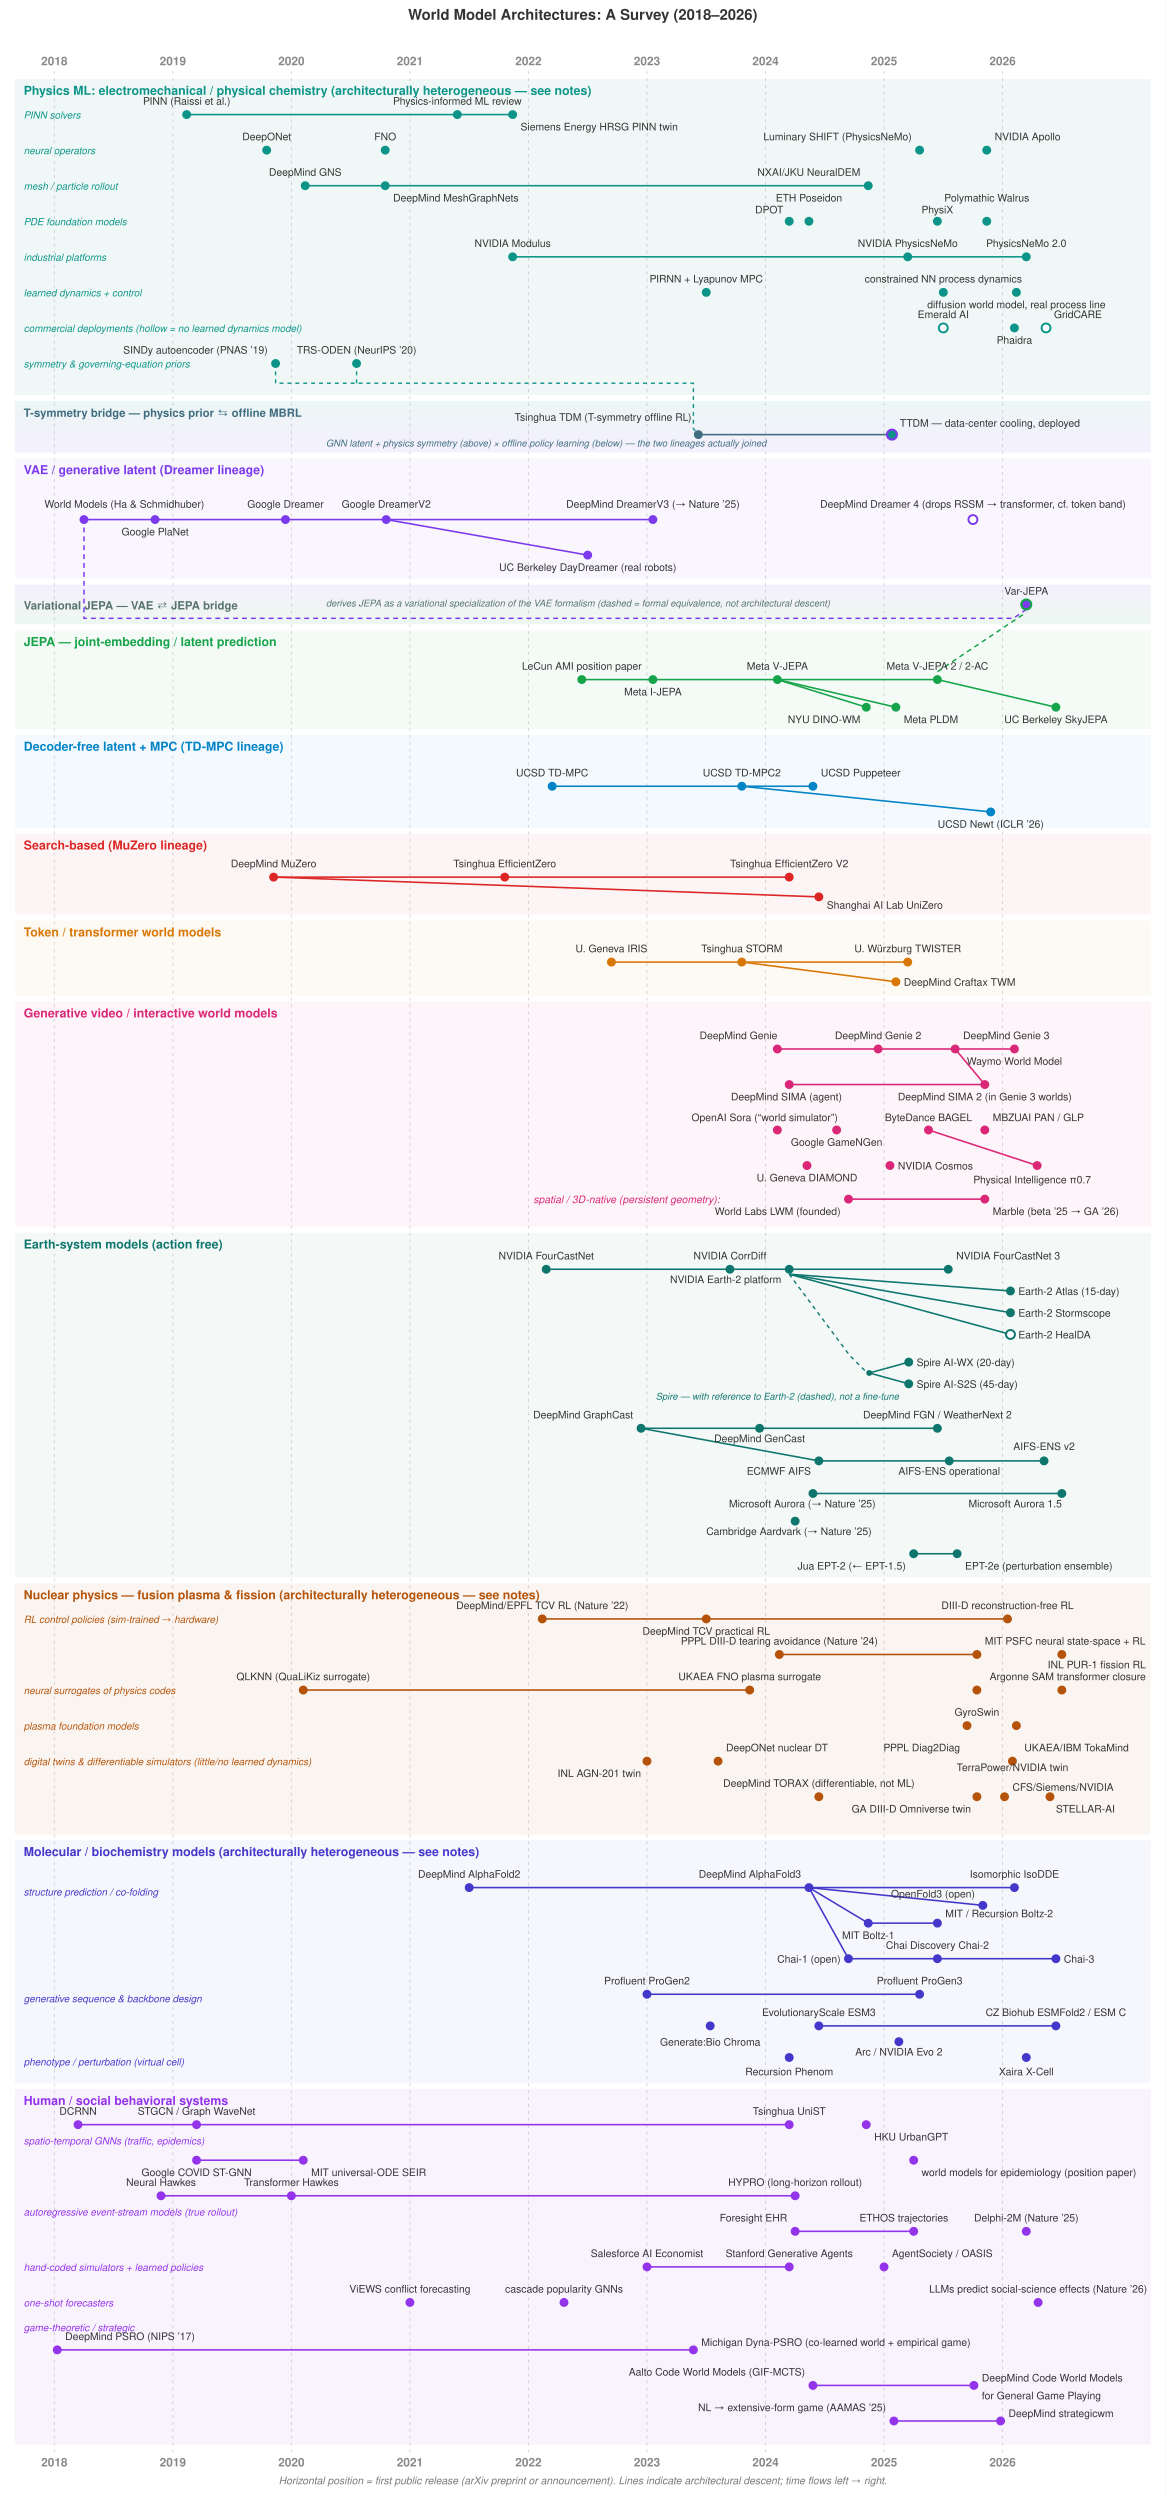
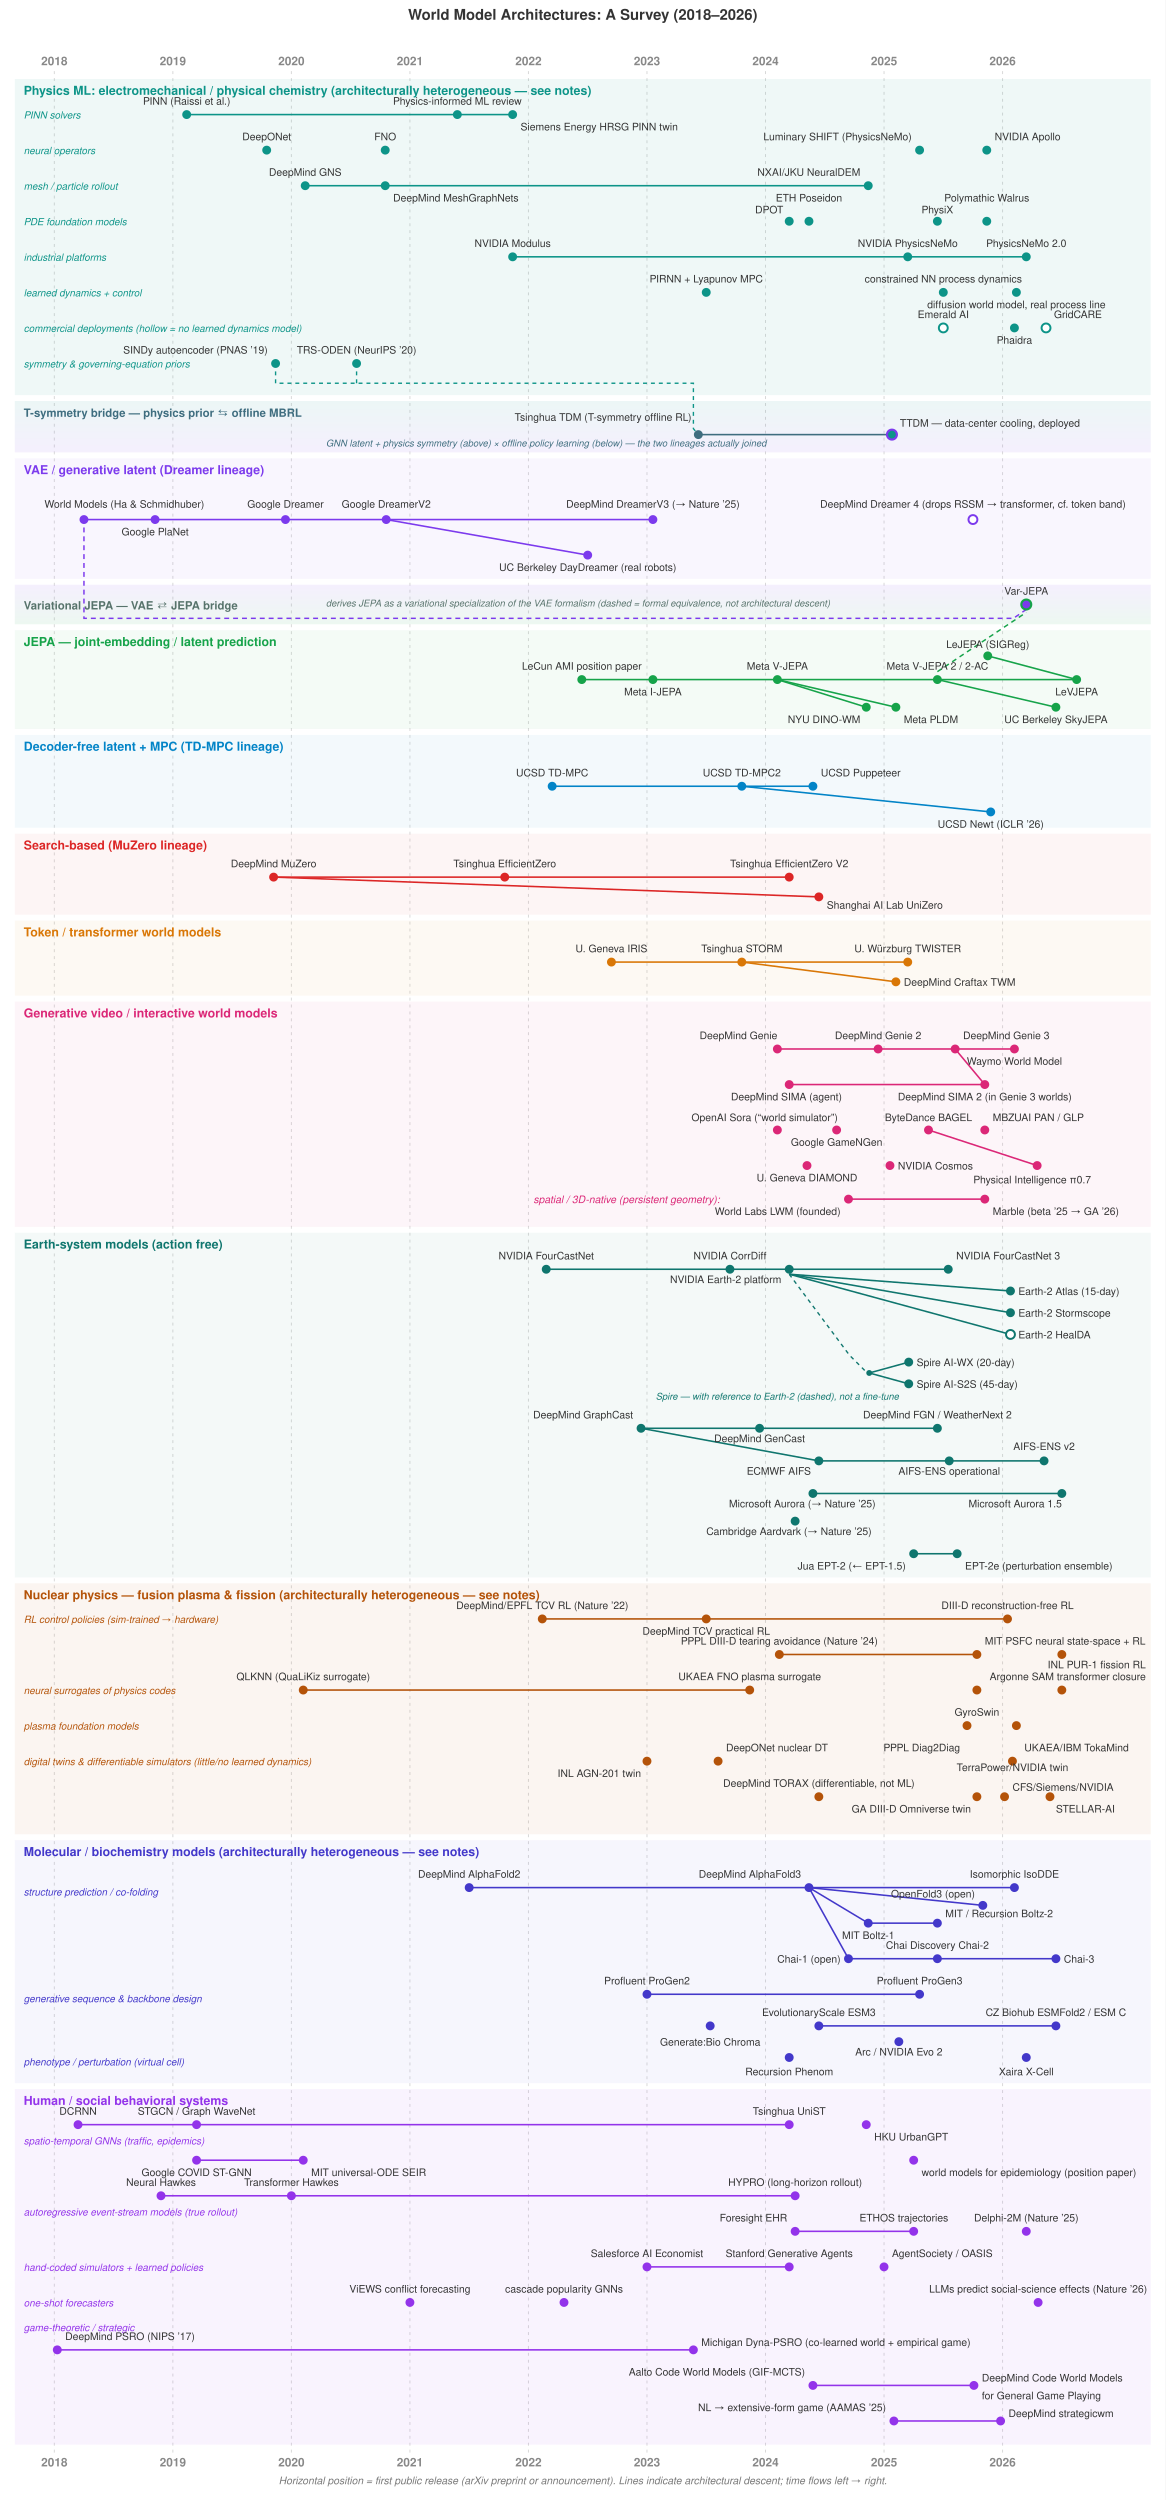
<svg xmlns="http://www.w3.org/2000/svg" viewBox="0 0 1180 2531" font-family="Helvetica, Arial, sans-serif">
  <defs>
    <linearGradient id="vaejepa" x1="0" y1="0" x2="0" y2="1">
      <stop offset="0" stop-color="#7c3aed" />
      <stop offset="1" stop-color="#16a34a" />
    </linearGradient>
    <linearGradient id="tsym" x1="0" y1="0" x2="0" y2="1">
      <stop offset="0" stop-color="#0d9488" />
      <stop offset="1" stop-color="#7c3aed" />
    </linearGradient>
  </defs>
  <rect x="0" y="0" width="1180" height="2531" fill="#ffffff" />
  <text x="590" y="20" text-anchor="middle" font-size="15" font-weight="bold" fill="#333">World Model Architectures: A Survey (2018–2026)</text>
  <g stroke="#d8d8d8" stroke-dasharray="3,4" stroke-width="1">
    <line x1="55" y1="72" x2="55" y2="2483" />
    <line x1="175" y1="72" x2="175" y2="2483" />
    <line x1="295" y1="72" x2="295" y2="2483" />
    <line x1="415" y1="72" x2="415" y2="2483" />
    <line x1="535" y1="72" x2="535" y2="2483" />
    <line x1="655" y1="72" x2="655" y2="2483" />
    <line x1="775" y1="72" x2="775" y2="2483" />
    <line x1="895" y1="72" x2="895" y2="2483" />
    <line x1="1015" y1="72" x2="1015" y2="2483" />
  </g>
  <g font-size="12" font-weight="bold" fill="#888" text-anchor="middle">
    <text x="55" y="66">2018</text>
    <text x="175" y="66">2019</text>
    <text x="295" y="66">2020</text>
    <text x="415" y="66">2021</text>
    <text x="535" y="66">2022</text>
    <text x="655" y="66">2023</text>
    <text x="775" y="66">2024</text>
    <text x="895" y="66">2025</text>
    <text x="1015" y="66">2026</text>
    <text x="55" y="2497">2018</text>
    <text x="175" y="2497">2019</text>
    <text x="295" y="2497">2020</text>
    <text x="415" y="2497">2021</text>
    <text x="535" y="2497">2022</text>
    <text x="655" y="2497">2023</text>
    <text x="775" y="2497">2024</text>
    <text x="895" y="2497">2025</text>
    <text x="1015" y="2497">2026</text>
  </g>
  <rect x="15" y="406" width="1150" height="52" fill="url(#tsym)" opacity="0.08" />
  <rect x="15" y="464" width="1150" height="122" fill="#7c3aed" opacity="0.05" />
  <rect x="15" y="592" width="1150" height="40" fill="url(#vaejepa)" opacity="0.08" />
  <rect x="15" y="638" width="1150" height="100" fill="#16a34a" opacity="0.05" />
  <rect x="15" y="1248" width="1150" height="349" fill="#0f766e" opacity="0.05" />
  <rect x="15" y="1014" width="1150" height="228" fill="#db2777" opacity="0.05" />
  <rect x="15" y="744" width="1150" height="94" fill="#0284c7" opacity="0.05" />
  <rect x="15" y="844" width="1150" height="82" fill="#dc2626" opacity="0.05" />
  <rect x="15" y="932" width="1150" height="76" fill="#d97706" opacity="0.05" />
  <text x="24" y="422" font-size="11.5" font-weight="bold" fill="#3f6d7f">T-symmetry bridge — physics prior ⇆ offline MBRL</text>
  <text x="24" y="480" font-size="12.5" font-weight="bold" fill="#7c3aed">VAE / generative latent (Dreamer lineage)</text>
  <text x="24" y="617" font-size="11.5" font-weight="bold" fill="#57736b">Variational JEPA — VAE ⇄ JEPA bridge</text>
  <text x="24" y="654" font-size="12.5" font-weight="bold" fill="#16a34a">JEPA — joint-embedding / latent prediction</text>
  <text x="24" y="1264" font-size="12.5" font-weight="bold" fill="#0f766e">Earth-system models (action free)</text>
  <text x="24" y="1030" font-size="12.5" font-weight="bold" fill="#db2777">Generative video / interactive world models</text>
  <text x="24" y="760" font-size="12.5" font-weight="bold" fill="#0284c7">Decoder-free latent + MPC (TD-MPC lineage)</text>
  <text x="24" y="860" font-size="12.5" font-weight="bold" fill="#dc2626">Search-based (MuZero lineage)</text>
  <text x="24" y="948" font-size="12.5" font-weight="bold" fill="#d97706">Token / transformer world models</text>
  <path d="M279,376 L279,388 L702,388 L702,434 L707,440" fill="none" stroke="#0d9488" stroke-width="1.4" stroke-dasharray="4,4" />
  <path d="M361,376 L361,388" fill="none" stroke="#0d9488" stroke-width="1.4" stroke-dasharray="4,4" />
  <line x1="707" y1="440" x2="903" y2="440" stroke="#3f6d7f" stroke-width="1.6" />
  <circle cx="707" cy="440" r="4.5" fill="#3f6d7f" />
  <circle cx="903" cy="440" r="5" fill="#0d9488" stroke="#7c3aed" stroke-width="2.2" />
  <g font-size="10.5" fill="#333">
    <text x="700" y="426" text-anchor="end">Tsinghua TDM (T-symmetry offline RL)</text>
    <text x="911" y="432" text-anchor="start">TTDM — data-center cooling, deployed</text>
  </g>
  <text x="330" y="452" font-size="9.5" font-style="italic" fill="#3f6d7f">GNN latent + physics symmetry (above) × offline policy learning (below) — the two lineages actually joined</text>
  <g stroke="#7c3aed" stroke-width="1.6" fill="none">
    <line x1="85" y1="526" x2="157" y2="526" />
    <line x1="157" y1="526" x2="289" y2="526" />
    <line x1="289" y1="526" x2="391" y2="526" />
    <line x1="391" y1="526" x2="661" y2="526" />
    <line x1="391" y1="526" x2="595" y2="562" />
  </g>
  <g fill="#7c3aed">
    <circle cx="85" cy="526" r="4.5" />
    <circle cx="157" cy="526" r="4.5" />
    <circle cx="289" cy="526" r="4.5" />
    <circle cx="391" cy="526" r="4.5" />
    <circle cx="661" cy="526" r="4.5" />
    <circle cx="595" cy="562" r="4.5" />
  </g>
  <g font-size="10.5" fill="#333" text-anchor="middle">
    <text x="45" y="514" text-anchor="start">World Models (Ha &amp; Schmidhuber)</text>
    <text x="157" y="542">Google PlaNet</text>
    <text x="289" y="514">Google Dreamer</text>
    <text x="391" y="514">Google DreamerV2</text>
    <text x="661" y="514">DeepMind DreamerV3 (→ Nature ’25)</text>
    <text x="985" y="514">DeepMind Dreamer 4 (drops RSSM → transformer, cf. token band)</text>
    <text x="595" y="578">UC Berkeley DayDreamer (real robots)</text>
  </g>
  <circle cx="985" cy="526" r="4.5" fill="#ffffff" stroke="#7c3aed" stroke-width="2" />
  <path d="M85,534 L85,626 L1026,626 L1039,617" fill="none" stroke="#7c3aed" stroke-width="1.5" stroke-dasharray="5,4" />
  <path d="M949,680 L1039,620" fill="none" stroke="#16a34a" stroke-width="1.5" stroke-dasharray="5,4" />
  <circle cx="1039" cy="612" r="5" fill="#7c3aed" stroke="#16a34a" stroke-width="2.2" />
  <text x="1039" y="602" font-size="10.5" fill="#333" text-anchor="middle">Var-JEPA</text>
  <text x="330" y="614" font-size="9.5" font-style="italic" fill="#57736b">derives JEPA as a variational specialization of the VAE formalism (dashed = formal equivalence, not architectural descent)</text>
  <g stroke="#16a34a" stroke-width="1.6" fill="none">
    <line x1="589" y1="688" x2="661" y2="688" />
    <line x1="661" y1="688" x2="787" y2="688" />
    <line x1="787" y1="688" x2="949" y2="688" />
    <line x1="787" y1="688" x2="877" y2="716" />
    <line x1="787" y1="688" x2="907" y2="716" />
    <line x1="949" y1="688" x2="1069" y2="716" />
+     <line x1="1000" y1="664" x2="1090" y2="688" />
+     <line x1="949" y1="688" x2="1090" y2="688" />
  </g>
  <g fill="#16a34a">
    <circle cx="589" cy="688" r="4.5" />
    <circle cx="661" cy="688" r="4.5" />
    <circle cx="787" cy="688" r="4.5" />
    <circle cx="949" cy="688" r="4.5" />
    <circle cx="877" cy="716" r="4.5" />
    <circle cx="907" cy="716" r="4.5" />
    <circle cx="1069" cy="716" r="4.5" />
+     <circle cx="1000" cy="664" r="4.5" />
+     <circle cx="1090" cy="688" r="4.5" />
  </g>
  <g font-size="10.5" fill="#333" text-anchor="middle">
    <text x="589" y="678">LeCun AMI position paper</text>
    <text x="661" y="704">Meta I-JEPA</text>
    <text x="787" y="678">Meta V-JEPA</text>
    <text x="949" y="678">Meta V-JEPA 2 / 2-AC</text>
    <text x="871" y="732" text-anchor="end">NYU DINO-WM</text>
    <text x="915" y="732" text-anchor="start">Meta PLDM</text>
    <text x="1069" y="732">UC Berkeley SkyJEPA</text>
+     <text x="1000" y="656">LeJEPA (SIGReg)</text>
+     <text x="1090" y="704">LeVJEPA</text>
  </g>
  <g stroke="#0f766e" stroke-width="1.6" fill="none">
    <line x1="553" y1="1285" x2="739" y2="1285" />
    <line x1="739" y1="1285" x2="799" y2="1285" />
    <line x1="799" y1="1285" x2="960" y2="1285" />
    <line x1="799" y1="1290" x2="1023" y2="1307" />
    <line x1="799" y1="1290" x2="1023" y2="1329" />
    <line x1="799" y1="1290" x2="1023" y2="1351" />
    <line x1="880" y1="1390" x2="920" y2="1379" />
    <line x1="880" y1="1390" x2="920" y2="1401" />
    <line x1="649" y1="1446" x2="769" y2="1446" />
    <line x1="769" y1="1446" x2="949" y2="1446" />
    <line x1="649" y1="1446" x2="829" y2="1479" />
    <line x1="829" y1="1479" x2="961" y2="1479" />
    <line x1="961" y1="1479" x2="1057" y2="1479" />
    <line x1="823" y1="1512" x2="1075" y2="1512" />
    <line x1="925" y1="1573" x2="969" y2="1573" />
  </g>
  <g fill="#0f766e">
    <circle cx="553" cy="1285" r="4.5" />
    <circle cx="739" cy="1285" r="4.5" />
    <circle cx="799" cy="1285" r="4.5" />
    <circle cx="960" cy="1285" r="4.5" />
    <circle cx="1023" cy="1307" r="4.5" />
    <circle cx="1023" cy="1329" r="4.5" />
    <circle cx="880" cy="1390" r="3" />
    <circle cx="920" cy="1379" r="4.5" />
    <circle cx="920" cy="1401" r="4.5" />
    <circle cx="649" cy="1446" r="4.5" />
    <circle cx="769" cy="1446" r="4.5" />
    <circle cx="949" cy="1446" r="4.5" />
    <circle cx="829" cy="1479" r="4.5" />
    <circle cx="961" cy="1479" r="4.5" />
    <circle cx="1057" cy="1479" r="4.5" />
    <circle cx="823" cy="1512" r="4.5" />
    <circle cx="1075" cy="1512" r="4.5" />
    <circle cx="805" cy="1540" r="4.5" />
    <circle cx="925" cy="1573" r="4.5" />
    <circle cx="969" cy="1573" r="4.5" />
  </g>
  <g font-size="10.5" fill="#333" text-anchor="middle">
    <text x="553" y="1275">NVIDIA FourCastNet</text>
    <text x="739" y="1275">NVIDIA CorrDiff</text>
    <text x="791" y="1299" text-anchor="end">NVIDIA Earth-2 platform</text>
    <text x="968" y="1275" text-anchor="start">NVIDIA FourCastNet 3</text>
    <text x="1031" y="1311" text-anchor="start">Earth-2 Atlas (15-day)</text>
    <text x="1031" y="1333" text-anchor="start">Earth-2 Stormscope</text>
    <text x="1031" y="1355" text-anchor="start">Earth-2 HealDA</text>
    <text x="928" y="1383" text-anchor="start">Spire AI-WX (20-day)</text>
    <text x="928" y="1405" text-anchor="start">Spire AI-S2S (45-day)</text>
    <text x="641" y="1436" text-anchor="end">DeepMind GraphCast</text>
    <text x="769" y="1460">DeepMind GenCast</text>
    <text x="949" y="1436">DeepMind FGN / WeatherNext 2</text>
    <text x="821" y="1493" text-anchor="end">ECMWF AIFS</text>
    <text x="961" y="1493">AIFS-ENS operational</text>
    <text x="1057" y="1468">AIFS-ENS v2</text>
    <text x="738" y="1526" text-anchor="start">Microsoft Aurora (→ Nature ’25)</text>
    <text x="1075" y="1526" text-anchor="end">Microsoft Aurora 1.5</text>
    <text x="715" y="1554" text-anchor="start">Cambridge Aardvark (→ Nature ’25)</text>
    <text x="917" y="1589" text-anchor="end">Jua EPT-2 (← EPT-1.5)</text>
    <text x="977" y="1589" text-anchor="start">EPT-2e (perturbation ensemble)</text>
  </g>
  <circle cx="1023" cy="1351" r="4.5" fill="#ffffff" stroke="#0f766e" stroke-width="2" />
  <path d="M799,1290 L860,1372 L876,1388" fill="none" stroke="#0f766e" stroke-width="1.4" stroke-dasharray="4,4" />
  <text x="910" y="1417" text-anchor="end" font-size="9.5" font-style="italic" fill="#0f766e">Spire — with reference to Earth-2 (dashed), not a fine-tune</text>
  <rect x="15" y="1863" width="1150" height="246" fill="#4338ca" opacity="0.05" />
  <text x="24" y="1879" font-size="12.5" font-weight="bold" fill="#4338ca">Molecular / biochemistry models (architecturally heterogeneous — see notes)</text>
  <text x="24" y="1919" font-size="10" font-style="italic" fill="#4338ca">structure prediction / co-folding</text>
  <text x="24" y="2027" font-size="10" font-style="italic" fill="#4338ca">generative sequence &amp; backbone design</text>
  <text x="24" y="2091" font-size="10" font-style="italic" fill="#4338ca">phenotype / perturbation (virtual cell)</text>
  <g stroke="#4338ca" stroke-width="1.6" fill="none">
    <line x1="475" y1="1911" x2="819" y2="1911" />
    <line x1="819" y1="1911" x2="1027" y2="1911" />
    <line x1="819" y1="1911" x2="879" y2="1947" />
    <line x1="879" y1="1947" x2="949" y2="1947" />
    <line x1="819" y1="1911" x2="995" y2="1929" />
    <line x1="819" y1="1911" x2="859" y2="1983" />
    <line x1="859" y1="1983" x2="949" y2="1983" />
    <line x1="949" y1="1983" x2="1069" y2="1983" />
    <line x1="655" y1="2019" x2="931" y2="2019" />
    <line x1="829" y1="2051" x2="1069" y2="2051" />
  </g>
  <g fill="#4338ca">
    <circle cx="475" cy="1911" r="4.5" />
    <circle cx="819" cy="1911" r="4.5" />
    <circle cx="1027" cy="1911" r="4.5" />
    <circle cx="995" cy="1929" r="4.5" />
    <circle cx="910" cy="2067" r="4.5" />
    <circle cx="879" cy="1947" r="4.5" />
    <circle cx="949" cy="1947" r="4.5" />
    <circle cx="859" cy="1983" r="4.5" />
    <circle cx="949" cy="1983" r="4.5" />
    <circle cx="1069" cy="1983" r="4.5" />
    <circle cx="655" cy="2019" r="4.5" />
    <circle cx="931" cy="2019" r="4.5" />
    <circle cx="719" cy="2051" r="4.5" />
    <circle cx="829" cy="2051" r="4.5" />
    <circle cx="1069" cy="2051" r="4.5" />
    <circle cx="799" cy="2083" r="4.5" />
    <circle cx="1039" cy="2083" r="4.5" />
  </g>
  <g font-size="10.5" fill="#333" text-anchor="middle">
    <text x="475" y="1901">DeepMind AlphaFold2</text>
    <text x="811" y="1901" text-anchor="end">DeepMind AlphaFold3</text>
    <text x="1027" y="1901">Isomorphic IsoDDE</text>
    <text x="995" y="1921" text-anchor="end" dx="-8">OpenFold3 (open)</text>
    <text x="879" y="1963">MIT Boltz-1</text>
    <text x="957" y="1941" text-anchor="start">MIT / Recursion Boltz-2</text>
    <text x="851" y="1987" text-anchor="end">Chai-1 (open)</text>
    <text x="949" y="1973">Chai Discovery Chai-2</text>
    <text x="1077" y="1987" text-anchor="start">Chai-3</text>
    <text x="655" y="2009">Profluent ProGen2</text>
    <text x="931" y="2009">Profluent ProGen3</text>
    <text x="719" y="2071">Generate:Bio Chroma</text>
    <text x="829" y="2041">EvolutionaryScale ESM3</text>
    <text x="1069" y="2041">CZ Biohub ESMFold2 / ESM C</text>
    <text x="910" y="2081">Arc / NVIDIA Evo 2</text>
    <text x="799" y="2101">Recursion Phenom</text>
    <text x="1039" y="2101">Xaira X-Cell</text>
  </g>
  <rect x="15" y="1603" width="1150" height="254" fill="#b45309" opacity="0.06" />
  <text x="24" y="1619" font-size="12.5" font-weight="bold" fill="#b45309">Nuclear physics — fusion plasma &amp; fission (architecturally heterogeneous — see notes)</text>
  <text x="24" y="1643" font-size="10" font-style="italic" fill="#b45309">RL control policies (sim-trained → hardware)</text>
  <text x="24" y="1715" font-size="10" font-style="italic" fill="#b45309">neural surrogates of physics codes</text>
  <text x="24" y="1751" font-size="10" font-style="italic" fill="#b45309">plasma foundation models</text>
  <text x="24" y="1787" font-size="10" font-style="italic" fill="#b45309">digital twins &amp; differentiable simulators (little/no learned dynamics)</text>
  <g stroke="#b45309" stroke-width="1.6" fill="none">
    <line x1="549" y1="1639" x2="715" y2="1639" />
    <line x1="715" y1="1639" x2="1020" y2="1639" />
    <line x1="789" y1="1675" x2="989" y2="1675" />
    <line x1="307" y1="1711" x2="759" y2="1711" />
  </g>
  <g fill="#b45309">
    <circle cx="549" cy="1639" r="4.5" />
    <circle cx="715" cy="1639" r="4.5" />
    <circle cx="1020" cy="1639" r="4.5" />
    <circle cx="789" cy="1675" r="4.5" />
    <circle cx="989" cy="1675" r="4.5" />
    <circle cx="1075" cy="1675" r="4.5" />
    <circle cx="307" cy="1711" r="4.5" />
    <circle cx="759" cy="1711" r="4.5" />
    <circle cx="989" cy="1711" r="4.5" />
    <circle cx="1075" cy="1711" r="4.5" />
    <circle cx="979" cy="1747" r="4.5" />
    <circle cx="1029" cy="1747" r="4.5" />
    <circle cx="655" cy="1783" r="4.5" />
    <circle cx="727" cy="1783" r="4.5" />
    <circle cx="1025" cy="1783" r="4.5" />
    <circle cx="829" cy="1819" r="4.5" />
    <circle cx="989" cy="1819" r="4.5" />
    <circle cx="1017" cy="1819" r="4.5" />
    <circle cx="1063" cy="1819" r="4.5" />
  </g>
  <g font-size="10.5" fill="#333" text-anchor="middle">
    <text x="549" y="1629">DeepMind/EPFL TCV RL (Nature ’22)</text>
    <text x="715" y="1655">DeepMind TCV practical RL</text>
    <text x="1020" y="1629">DIII-D reconstruction-free RL</text>
    <text x="789" y="1665">PPPL DIII-D tearing avoidance (Nature ’24)</text>
    <text x="997" y="1665" text-anchor="start">MIT PSFC neural state-space + RL</text>
    <text x="1160" y="1689" text-anchor="end">INL PUR-1 fission RL</text>
    <text x="307" y="1701">QLKNN (QuaLiKiz surrogate)</text>
    <text x="759" y="1701">UKAEA FNO plasma surrogate</text>
    <text x="989" y="1737">GyroSwin</text>
    <text x="1160" y="1701" text-anchor="end">Argonne SAM transformer closure</text>
    <text x="972" y="1773" text-anchor="end">PPPL Diag2Diag</text>
    <text x="1037" y="1773" text-anchor="start">UKAEA/IBM TokaMind</text>
    <text x="649" y="1799" text-anchor="end">INL AGN-201 twin</text>
    <text x="735" y="1773" text-anchor="start">DeepONet nuclear DT</text>
    <text x="1025" y="1793">TerraPower/NVIDIA twin</text>
    <text x="829" y="1809">DeepMind TORAX (differentiable, not ML)</text>
    <text x="983" y="1835" text-anchor="end">GA DIII-D Omniverse twin</text>
    <text x="1025" y="1813" text-anchor="start">CFS/Siemens/NVIDIA</text>
    <text x="1069" y="1835" text-anchor="start">STELLAR-AI</text>
  </g>
  <rect x="15" y="80" width="1150" height="320" fill="#0d9488" opacity="0.07" />
  <text x="24" y="96" font-size="12.5" font-weight="bold" fill="#0d9488">Physics ML: electromechanical / physical chemistry (architecturally heterogeneous — see notes)</text>
  <text x="24" y="120" font-size="10" font-style="italic" fill="#0d9488">PINN solvers</text>
  <text x="24" y="156" font-size="10" font-style="italic" fill="#0d9488">neural operators</text>
  <text x="24" y="192" font-size="10" font-style="italic" fill="#0d9488">mesh / particle rollout</text>
  <text x="24" y="228" font-size="10" font-style="italic" fill="#0d9488">PDE foundation models</text>
  <text x="24" y="264" font-size="10" font-style="italic" fill="#0d9488">industrial platforms</text>
  <text x="24" y="300" font-size="10" font-style="italic" fill="#0d9488">learned dynamics + control</text>
  <text x="24" y="336" font-size="10" font-style="italic" fill="#0d9488">commercial deployments (hollow = no learned dynamics model)</text>
  <text x="24" y="372" font-size="10" font-style="italic" fill="#0d9488">symmetry &amp; governing-equation priors</text>
  <g stroke="#0d9488" stroke-width="1.6" fill="none">
    <line x1="189" y1="116" x2="463" y2="116" />
    <line x1="463" y1="116" x2="519" y2="116" />
    <line x1="309" y1="188" x2="390" y2="188" />
    <line x1="390" y1="188" x2="879" y2="188" />
    <line x1="519" y1="260" x2="919" y2="260" />
    <line x1="919" y1="260" x2="1039" y2="260" />
  </g>
  <g fill="#0d9488">
    <circle cx="189" cy="116" r="4.5" />
    <circle cx="463" cy="116" r="4.5" />
    <circle cx="519" cy="116" r="4.5" />
    <circle cx="270" cy="152" r="4.5" />
    <circle cx="390" cy="152" r="4.5" />
    <circle cx="931" cy="152" r="4.5" />
    <circle cx="999" cy="152" r="4.5" />
    <circle cx="309" cy="188" r="4.5" />
    <circle cx="390" cy="188" r="4.5" />
    <circle cx="879" cy="188" r="4.5" />
    <circle cx="799" cy="224" r="4.5" />
    <circle cx="819" cy="224" r="4.5" />
    <circle cx="949" cy="224" r="4.5" />
    <circle cx="999" cy="224" r="4.5" />
    <circle cx="519" cy="260" r="4.5" />
    <circle cx="919" cy="260" r="4.5" />
    <circle cx="1039" cy="260" r="4.5" />
    <circle cx="715" cy="296" r="4.5" />
    <circle cx="955" cy="296" r="4.5" />
    <circle cx="1029" cy="296" r="4.5" />
    <circle cx="1027" cy="332" r="4.5" />
    <circle cx="279" cy="368" r="4.5" />
    <circle cx="361" cy="368" r="4.5" />
  </g>
  <g font-size="10.5" fill="#333" text-anchor="middle">
    <text x="189" y="106">PINN (Raissi et al.)</text>
    <text x="463" y="106">Physics-informed ML review</text>
    <text x="527" y="132" text-anchor="start">Siemens Energy HRSG PINN twin</text>
    <text x="270" y="142">DeepONet</text>
    <text x="390" y="142">FNO</text>
    <text x="923" y="142" text-anchor="end">Luminary SHIFT (PhysicsNeMo)</text>
    <text x="1007" y="142" text-anchor="start">NVIDIA Apollo</text>
    <text x="309" y="178">DeepMind GNS</text>
    <text x="398" y="204" text-anchor="start">DeepMind MeshGraphNets</text>
    <text x="871" y="178" text-anchor="end">NXAI/JKU NeuralDEM</text>
    <text x="793" y="216" text-anchor="end">DPOT</text>
    <text x="819" y="204">ETH Poseidon</text>
    <text x="949" y="216">PhysiX</text>
    <text x="999" y="204">Polymathic Walrus</text>
    <text x="519" y="250">NVIDIA Modulus</text>
    <text x="919" y="250">NVIDIA PhysicsNeMo</text>
    <text x="1039" y="250">PhysicsNeMo 2.0</text>
    <text x="715" y="286">PIRNN + Lyapunov MPC</text>
    <text x="955" y="286">constrained NN process dynamics</text>
    <text x="1029" y="312">diffusion world model, real process line</text>
    <text x="955" y="322">Emerald AI</text>
    <text x="1027" y="348">Phaidra</text>
    <text x="1067" y="322" text-anchor="start">GridCARE</text>
    <text x="271" y="358" text-anchor="end">SINDy autoencoder (PNAS ’19)</text>
    <text x="361" y="358">TRS-ODEN (NeurIPS ’20)</text>
  </g>
  <circle cx="955" cy="332" r="4.5" fill="#ffffff" stroke="#0d9488" stroke-width="2" />
  <circle cx="1059" cy="332" r="4.5" fill="#ffffff" stroke="#0d9488" stroke-width="2" />
  <rect x="15" y="2115" width="1150" height="360" fill="#9333ea" opacity="0.06" />
  <text x="24" y="2131" font-size="12.5" font-weight="bold" fill="#9333ea">Human / social behavioral systems</text>
  <text x="24" y="2171" font-size="10" font-style="italic" fill="#9333ea">spatio-temporal GNNs (traffic, epidemics)</text>
  <text x="24" y="2243" font-size="10" font-style="italic" fill="#9333ea">autoregressive event-stream models (true rollout)</text>
  <text x="24" y="2299" font-size="10" font-style="italic" fill="#9333ea">hand-coded simulators + learned policies</text>
  <text x="24" y="2335" font-size="10" font-style="italic" fill="#9333ea">one-shot forecasters</text>
  <text x="24" y="2360" font-size="10" font-style="italic" fill="#9333ea">game-theoretic / strategic</text>
  <g stroke="#9333ea" stroke-width="1.6" fill="none">
    <line x1="79" y1="2151" x2="199" y2="2151" />
    <line x1="199" y1="2151" x2="799" y2="2151" />
    <line x1="199" y1="2187" x2="307" y2="2187" />
    <line x1="163" y1="2223" x2="295" y2="2223" />
    <line x1="295" y1="2223" x2="805" y2="2223" />
    <line x1="805" y1="2259" x2="925" y2="2259" />
    <line x1="655" y1="2295" x2="799" y2="2295" />
    <line x1="58" y1="2379" x2="702" y2="2379" />
    <line x1="823" y1="2415" x2="986" y2="2415" />
    <line x1="905" y1="2451" x2="1013" y2="2451" />
  </g>
  <g fill="#9333ea">
    <circle cx="79" cy="2151" r="4.5" />
    <circle cx="199" cy="2151" r="4.5" />
    <circle cx="799" cy="2151" r="4.5" />
    <circle cx="877" cy="2151" r="4.5" />
    <circle cx="199" cy="2187" r="4.5" />
    <circle cx="307" cy="2187" r="4.5" />
    <circle cx="925" cy="2187" r="4.5" />
    <circle cx="163" cy="2223" r="4.5" />
    <circle cx="295" cy="2223" r="4.5" />
    <circle cx="805" cy="2223" r="4.5" />
    <circle cx="805" cy="2259" r="4.5" />
    <circle cx="925" cy="2259" r="4.5" />
    <circle cx="1039" cy="2259" r="4.5" />
    <circle cx="655" cy="2295" r="4.5" />
    <circle cx="799" cy="2295" r="4.5" />
    <circle cx="895" cy="2295" r="4.5" />
    <circle cx="415" cy="2331" r="4.5" />
    <circle cx="571" cy="2331" r="4.5" />
    <circle cx="1051" cy="2331" r="4.5" />
    <circle cx="58" cy="2379" r="4.5" />
    <circle cx="702" cy="2379" r="4.5" />
    <circle cx="823" cy="2415" r="4.5" />
    <circle cx="986" cy="2415" r="4.5" />
    <circle cx="905" cy="2451" r="4.5" />
    <circle cx="1013" cy="2451" r="4.5" />
  </g>
  <g font-size="10.5" fill="#333" text-anchor="middle">
    <text x="79" y="2141">DCRNN</text>
    <text x="199" y="2141">STGCN / Graph WaveNet</text>
    <text x="799" y="2141">Tsinghua UniST</text>
    <text x="885" y="2167" text-anchor="start">HKU UrbanGPT</text>
    <text x="199" y="2203">Google COVID ST-GNN</text>
    <text x="315" y="2203" text-anchor="start">MIT universal-ODE SEIR</text>
    <text x="933" y="2203" text-anchor="start">world models for epidemiology (position paper)</text>
    <text x="163" y="2213">Neural Hawkes</text>
    <text x="295" y="2213">Transformer Hawkes</text>
    <text x="805" y="2213">HYPRO (long-horizon rollout)</text>
    <text x="797" y="2249" text-anchor="end">Foresight EHR</text>
    <text x="960" y="2249" text-anchor="end">ETHOS trajectories</text>
    <text x="1039" y="2249">Delphi-2M (Nature ’25)</text>
    <text x="655" y="2285">Salesforce AI Economist</text>
    <text x="799" y="2285">Stanford Generative Agents</text>
    <text x="903" y="2285" text-anchor="start">AgentSociety / OASIS</text>
    <text x="415" y="2321">ViEWS conflict forecasting</text>
    <text x="571" y="2321">cascade popularity GNNs</text>
    <text x="1051" y="2321">LLMs predict social-science effects (Nature ’26)</text>
    <text x="66" y="2369" text-anchor="start">DeepMind PSRO (NIPS ’17)</text>
    <text x="710" y="2375" text-anchor="start">Michigan Dyna-PSRO (co-learned world + empirical game)</text>
    <text x="815" y="2405" text-anchor="end">Aalto Code World Models (GIF-MCTS)</text>
    <text x="994" y="2411" text-anchor="start">DeepMind Code World Models</text>
    <text x="994" y="2429" text-anchor="start">for General Game Playing</text>
    <text x="897" y="2441" text-anchor="end">NL → extensive-form game (AAMAS ’25)</text>
    <text x="1021" y="2447" text-anchor="start">DeepMind strategicwm</text>
  </g>
  <g stroke="#db2777" stroke-width="1.6" fill="none">
    <line x1="787" y1="1062" x2="889" y2="1062" />
    <line x1="889" y1="1062" x2="967" y2="1062" />
    <line x1="967" y1="1062" x2="1027" y2="1062" />
    <line x1="799" y1="1098" x2="997" y2="1098" />
    <line x1="967" y1="1062" x2="997" y2="1098" />
    <line x1="859" y1="1214" x2="997" y2="1214" />
    <line x1="940" y1="1144" x2="1050" y2="1180" />
  </g>
  <g fill="#db2777">
    <circle cx="787" cy="1062" r="4.5" />
    <circle cx="889" cy="1062" r="4.5" />
    <circle cx="967" cy="1062" r="4.5" />
    <circle cx="1027" cy="1062" r="4.5" />
    <circle cx="799" cy="1098" r="4.5" />
    <circle cx="997" cy="1098" r="4.5" />
    <circle cx="787" cy="1144" r="4.5" />
    <circle cx="847" cy="1144" r="4.5" />
    <circle cx="997" cy="1144" r="4.5" />
    <circle cx="940" cy="1144" r="4.5" />
    <circle cx="1050" cy="1180" r="4.5" />
    <circle cx="817" cy="1180" r="4.5" />
    <circle cx="901" cy="1180" r="4.5" />
    <circle cx="859" cy="1214" r="4.5" />
    <circle cx="997" cy="1214" r="4.5" />
  </g>
  <g font-size="10.5" fill="#333" text-anchor="middle">
    <text x="787" y="1052" text-anchor="end">DeepMind Genie</text>
    <text x="889" y="1052">DeepMind Genie 2</text>
    <text x="975" y="1052" text-anchor="start">DeepMind Genie 3</text>
    <text x="1027" y="1078">Waymo World Model</text>
    <text x="740" y="1114" text-anchor="start">DeepMind SIMA (agent)</text>
    <text x="997" y="1114">DeepMind SIMA 2 (in Genie 3 worlds)</text>
    <text x="700" y="1135" text-anchor="start">OpenAI Sora (“world simulator”)</text>
    <text x="847" y="1160">Google GameNGen</text>
    <text x="1005" y="1135" text-anchor="start">MBZUAI PAN / GLP</text>
    <text x="940" y="1135">ByteDance BAGEL</text>
    <text x="1045" y="1198">Physical Intelligence π0.7</text>
    <text x="817" y="1196">U. Geneva DIAMOND</text>
    <text x="909" y="1184" text-anchor="start">NVIDIA Cosmos</text>
    <text x="540" y="1218" text-anchor="start" font-style="italic" fill="#db2777">spatial / 3D-native (persistent geometry):</text>
    <text x="851" y="1230" text-anchor="end">World Labs LWM (founded)</text>
    <text x="1005" y="1230" text-anchor="start">Marble (beta ’25 → GA ’26)</text>
  </g>
  <g stroke="#0284c7" stroke-width="1.6" fill="none">
    <line x1="559" y1="796" x2="751" y2="796" />
    <line x1="751" y1="796" x2="823" y2="796" />
    <line x1="751" y1="796" x2="1003" y2="822" />
  </g>
  <g fill="#0284c7">
    <circle cx="559" cy="796" r="4.5" />
    <circle cx="751" cy="796" r="4.5" />
    <circle cx="823" cy="796" r="4.5" />
    <circle cx="1003" cy="822" r="4.5" />
  </g>
  <g font-size="10.5" fill="#333" text-anchor="middle">
    <text x="559" y="786">UCSD TD-MPC</text>
    <text x="751" y="786">UCSD TD-MPC2</text>
    <text x="831" y="786" text-anchor="start">UCSD Puppeteer</text>
    <text x="1003" y="838">UCSD Newt (ICLR ’26)</text>
  </g>
  <g stroke="#dc2626" stroke-width="1.6" fill="none">
    <line x1="277" y1="888" x2="511" y2="888" />
    <line x1="511" y1="888" x2="799" y2="888" />
    <line x1="277" y1="888" x2="829" y2="908" />
  </g>
  <g fill="#dc2626">
    <circle cx="277" cy="888" r="4.5" />
    <circle cx="511" cy="888" r="4.5" />
    <circle cx="799" cy="888" r="4.5" />
    <circle cx="829" cy="908" r="4.5" />
  </g>
  <g font-size="10.5" fill="#333" text-anchor="middle">
    <text x="277" y="878">DeepMind MuZero</text>
    <text x="511" y="878">Tsinghua EfficientZero</text>
    <text x="799" y="878">Tsinghua EfficientZero V2</text>
    <text x="837" y="920" text-anchor="start">Shanghai AI Lab UniZero</text>
  </g>
  <g stroke="#d97706" stroke-width="1.6" fill="none">
    <line x1="619" y1="974" x2="751" y2="974" />
    <line x1="751" y1="974" x2="919" y2="974" />
    <line x1="751" y1="974" x2="907" y2="994" />
  </g>
  <g fill="#d97706">
    <circle cx="619" cy="974" r="4.5" />
    <circle cx="751" cy="974" r="4.5" />
    <circle cx="919" cy="974" r="4.5" />
    <circle cx="907" cy="994" r="4.5" />
  </g>
  <g font-size="10.5" fill="#333" text-anchor="middle">
    <text x="619" y="964">U. Geneva IRIS</text>
    <text x="751" y="964">Tsinghua STORM</text>
    <text x="919" y="964">U. Würzburg TWISTER</text>
    <text x="915" y="998" text-anchor="start">DeepMind Craftax TWM</text>
  </g>
  <text x="590" y="2515" text-anchor="middle" font-size="10.5" fill="#777" font-style="italic">Horizontal position = first public release (arXiv preprint or announcement). Lines indicate architectural descent; time flows left → right.</text>
</svg>
